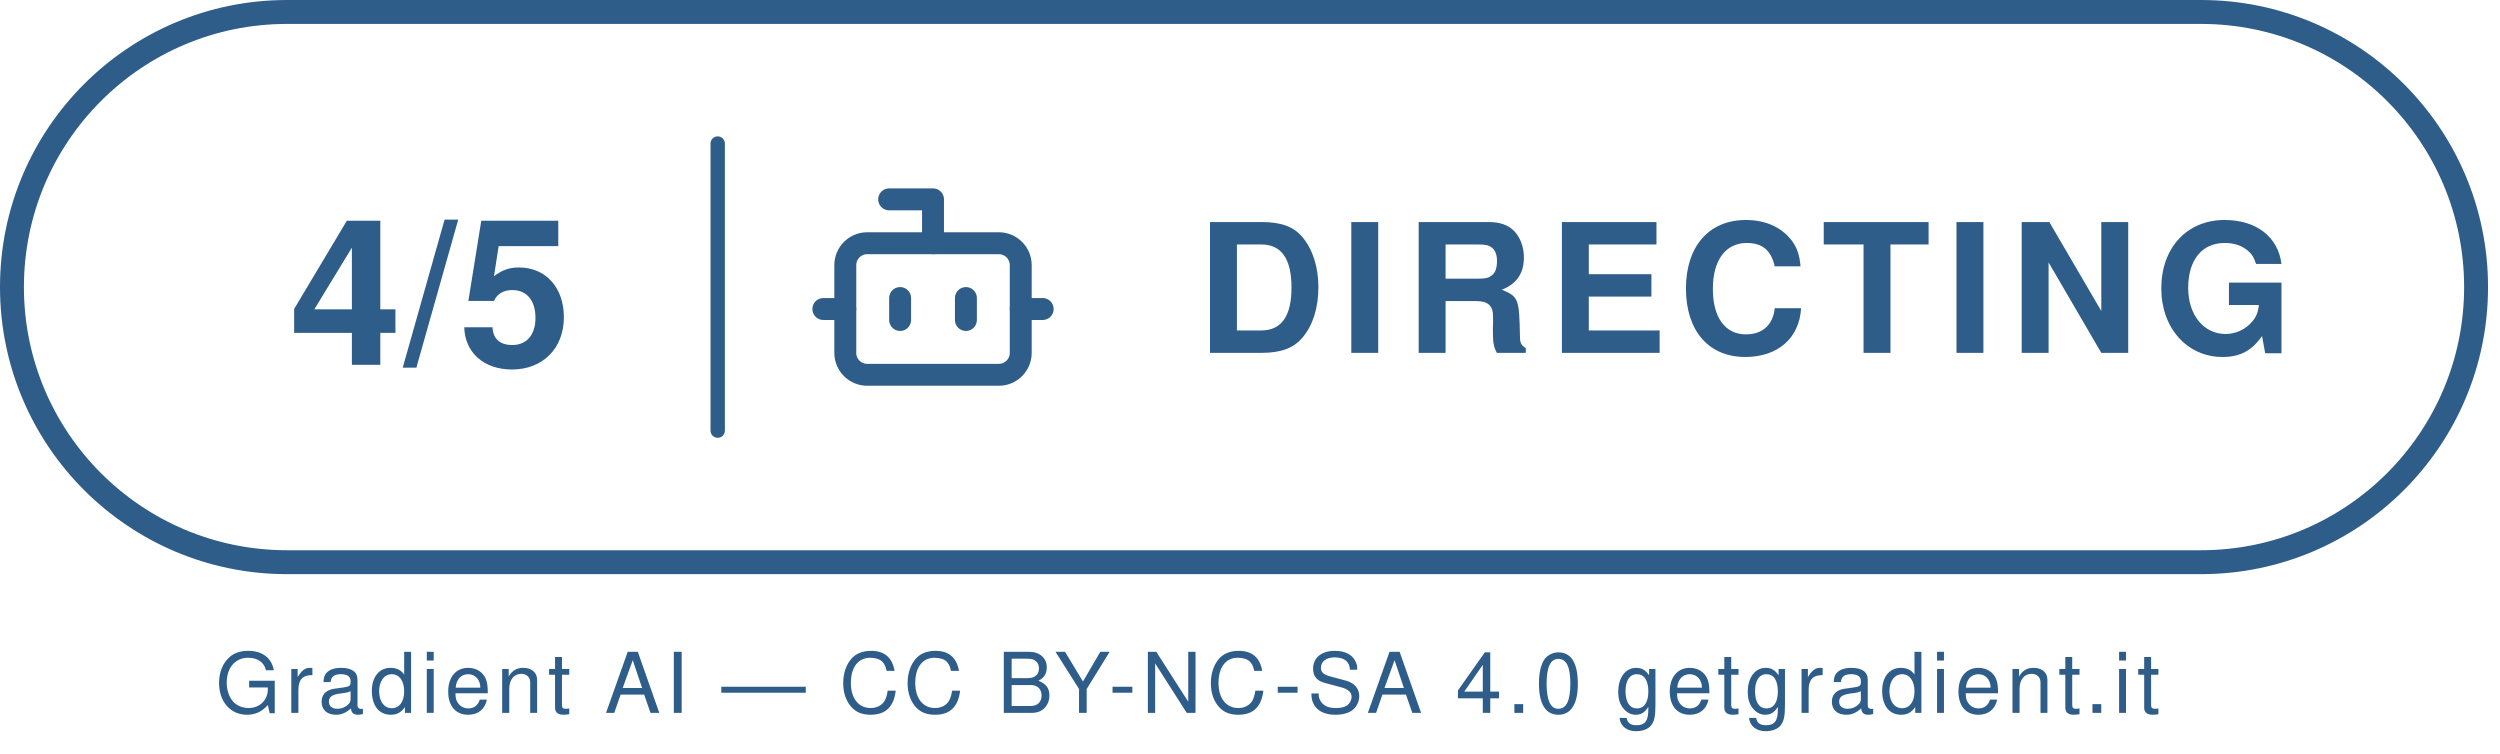
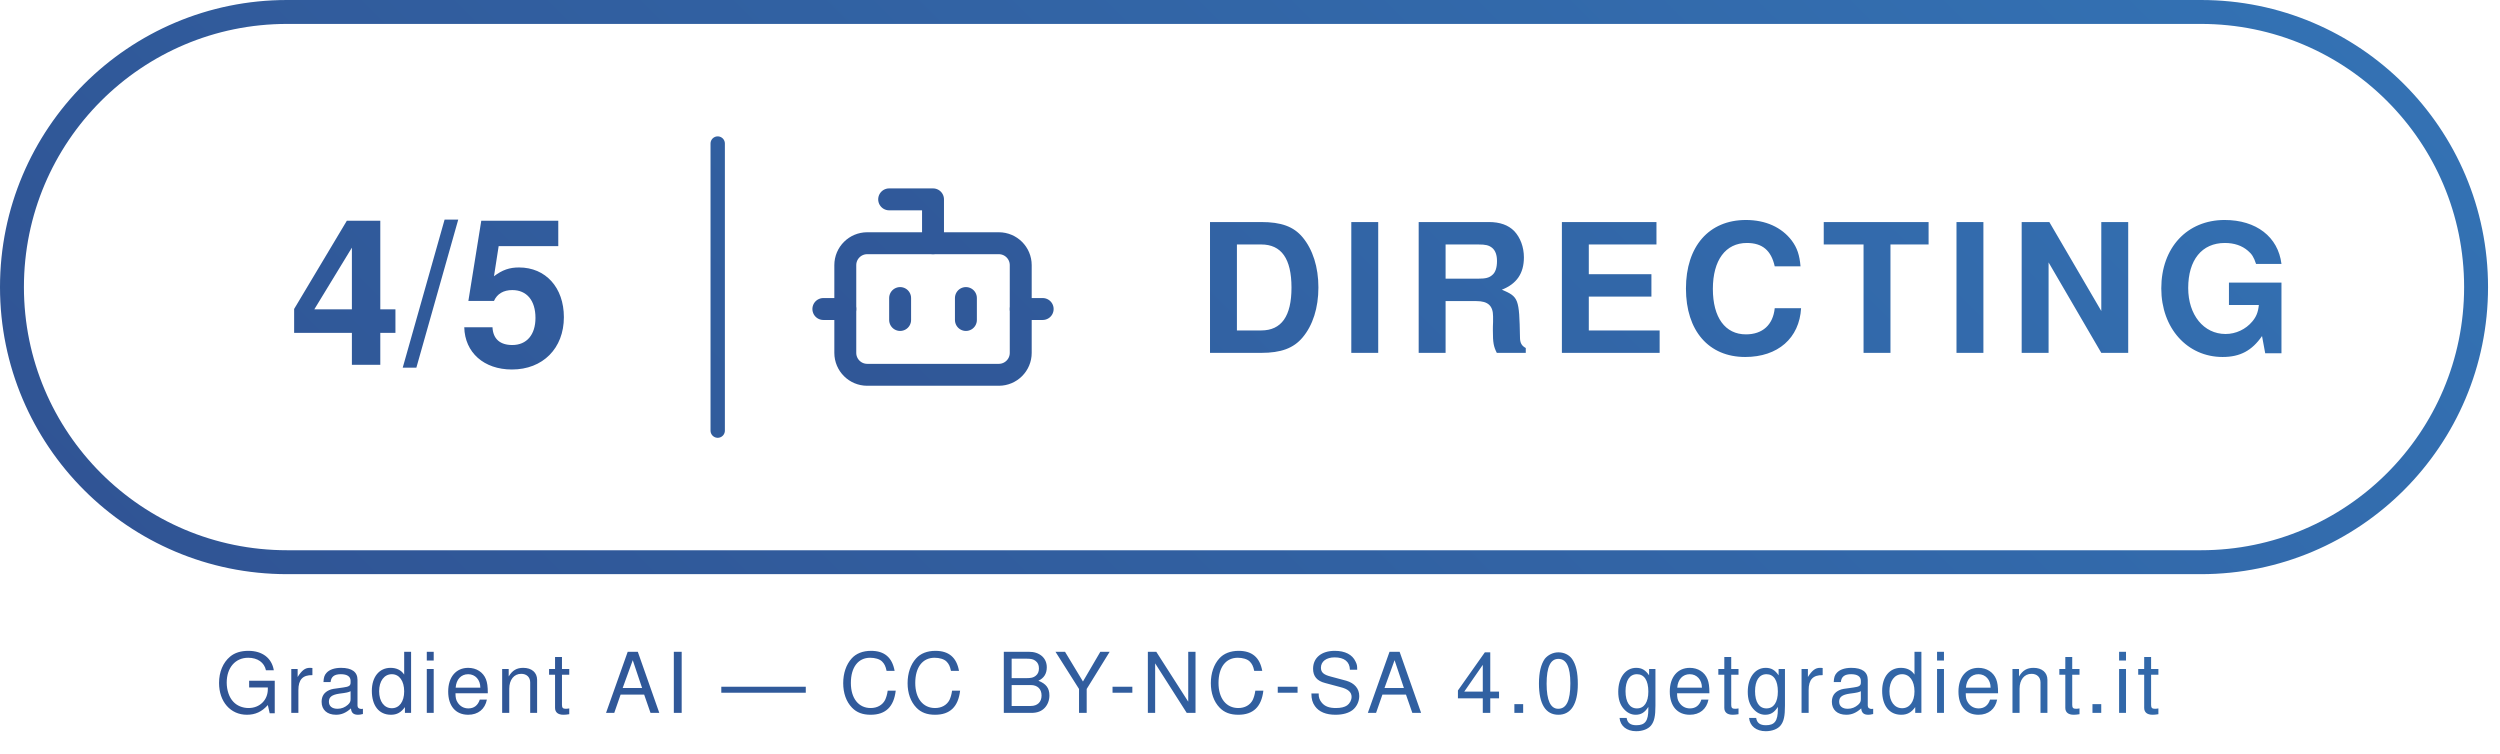
<svg xmlns="http://www.w3.org/2000/svg" viewBox="0 0 209 63" role="img" aria-label="Level 4 · Directing — People lead the AI">
-   <rect x="1" y="1" width="206" height="46" rx="23" fill="none" stroke="#2f5d8a" stroke-width="2" />
-   <g fill="#2f5d8a" font-family="'Space Grotesk', 'Helvetica Neue', Helvetica, Arial, sans-serif" font-weight="700">
+   <defs>
+     <linearGradient id="gai-en-label-4-outlineg" gradientUnits="userSpaceOnUse" x1="178.39" y1="-42.39" x2="30.61" y2="105.39">
+       <stop offset="0" stop-color="#3475b7" />
+       <stop offset="1" stop-color="#2f4f8f" />
+     </linearGradient>
+   </defs>
+   <rect x="1" y="1" width="206" height="46" rx="23" fill="none" stroke="url(#gai-en-label-4-outlineg)" stroke-width="2" />
+   <g fill="url(#gai-en-label-4-outlineg)" font-family="'Space Grotesk', 'Helvetica Neue', Helvetica, Arial, sans-serif" font-weight="700">
    <text x="36" y="30.5" font-size="17" text-anchor="middle">4/5</text>
    <text x="100" y="29.5" font-size="15" letter-spacing="1.2">DIRECTING</text>
  </g>
-   <line x1="60" y1="12" x2="60" y2="36" stroke="#2f5d8a" stroke-width="1.2" stroke-linecap="round" />
-   <g transform="translate(67 13) scale(0.9166667)" fill="none" stroke="#2f5d8a" stroke-width="2" stroke-linecap="round" stroke-linejoin="round">
+   <line x1="60" y1="12" x2="60" y2="36" stroke="url(#gai-en-label-4-outlineg)" stroke-width="1.2" stroke-linecap="round" />
+   <g transform="translate(67 13) scale(0.9166667)" fill="none" stroke="url(#gai-en-label-4-outlineg)" stroke-width="2" stroke-linecap="round" stroke-linejoin="round">
    <path d="M12 8V4H8" />
    <rect width="16" height="12" x="4" y="8" rx="2" />
    <path d="M2 14h2" />
    <path d="M20 14h2" />
    <path d="M15 13v2" />
    <path d="M9 13v2" />
  </g>
-   <text x="18" y="59.60" fill="#2f5d8a" font-family="'Space Grotesk', 'Helvetica Neue', Helvetica, Arial, sans-serif" font-weight="500" font-size="7" letter-spacing="0.42">Gradient AI — CC BY-NC-SA 4.0 getgradient.it</text>
+   <text x="18" y="59.60" fill="url(#gai-en-label-4-outlineg)" font-family="'Space Grotesk', 'Helvetica Neue', Helvetica, Arial, sans-serif" font-weight="500" font-size="7" letter-spacing="0.42">Gradient AI — CC BY-NC-SA 4.0 getgradient.it</text>
</svg>
